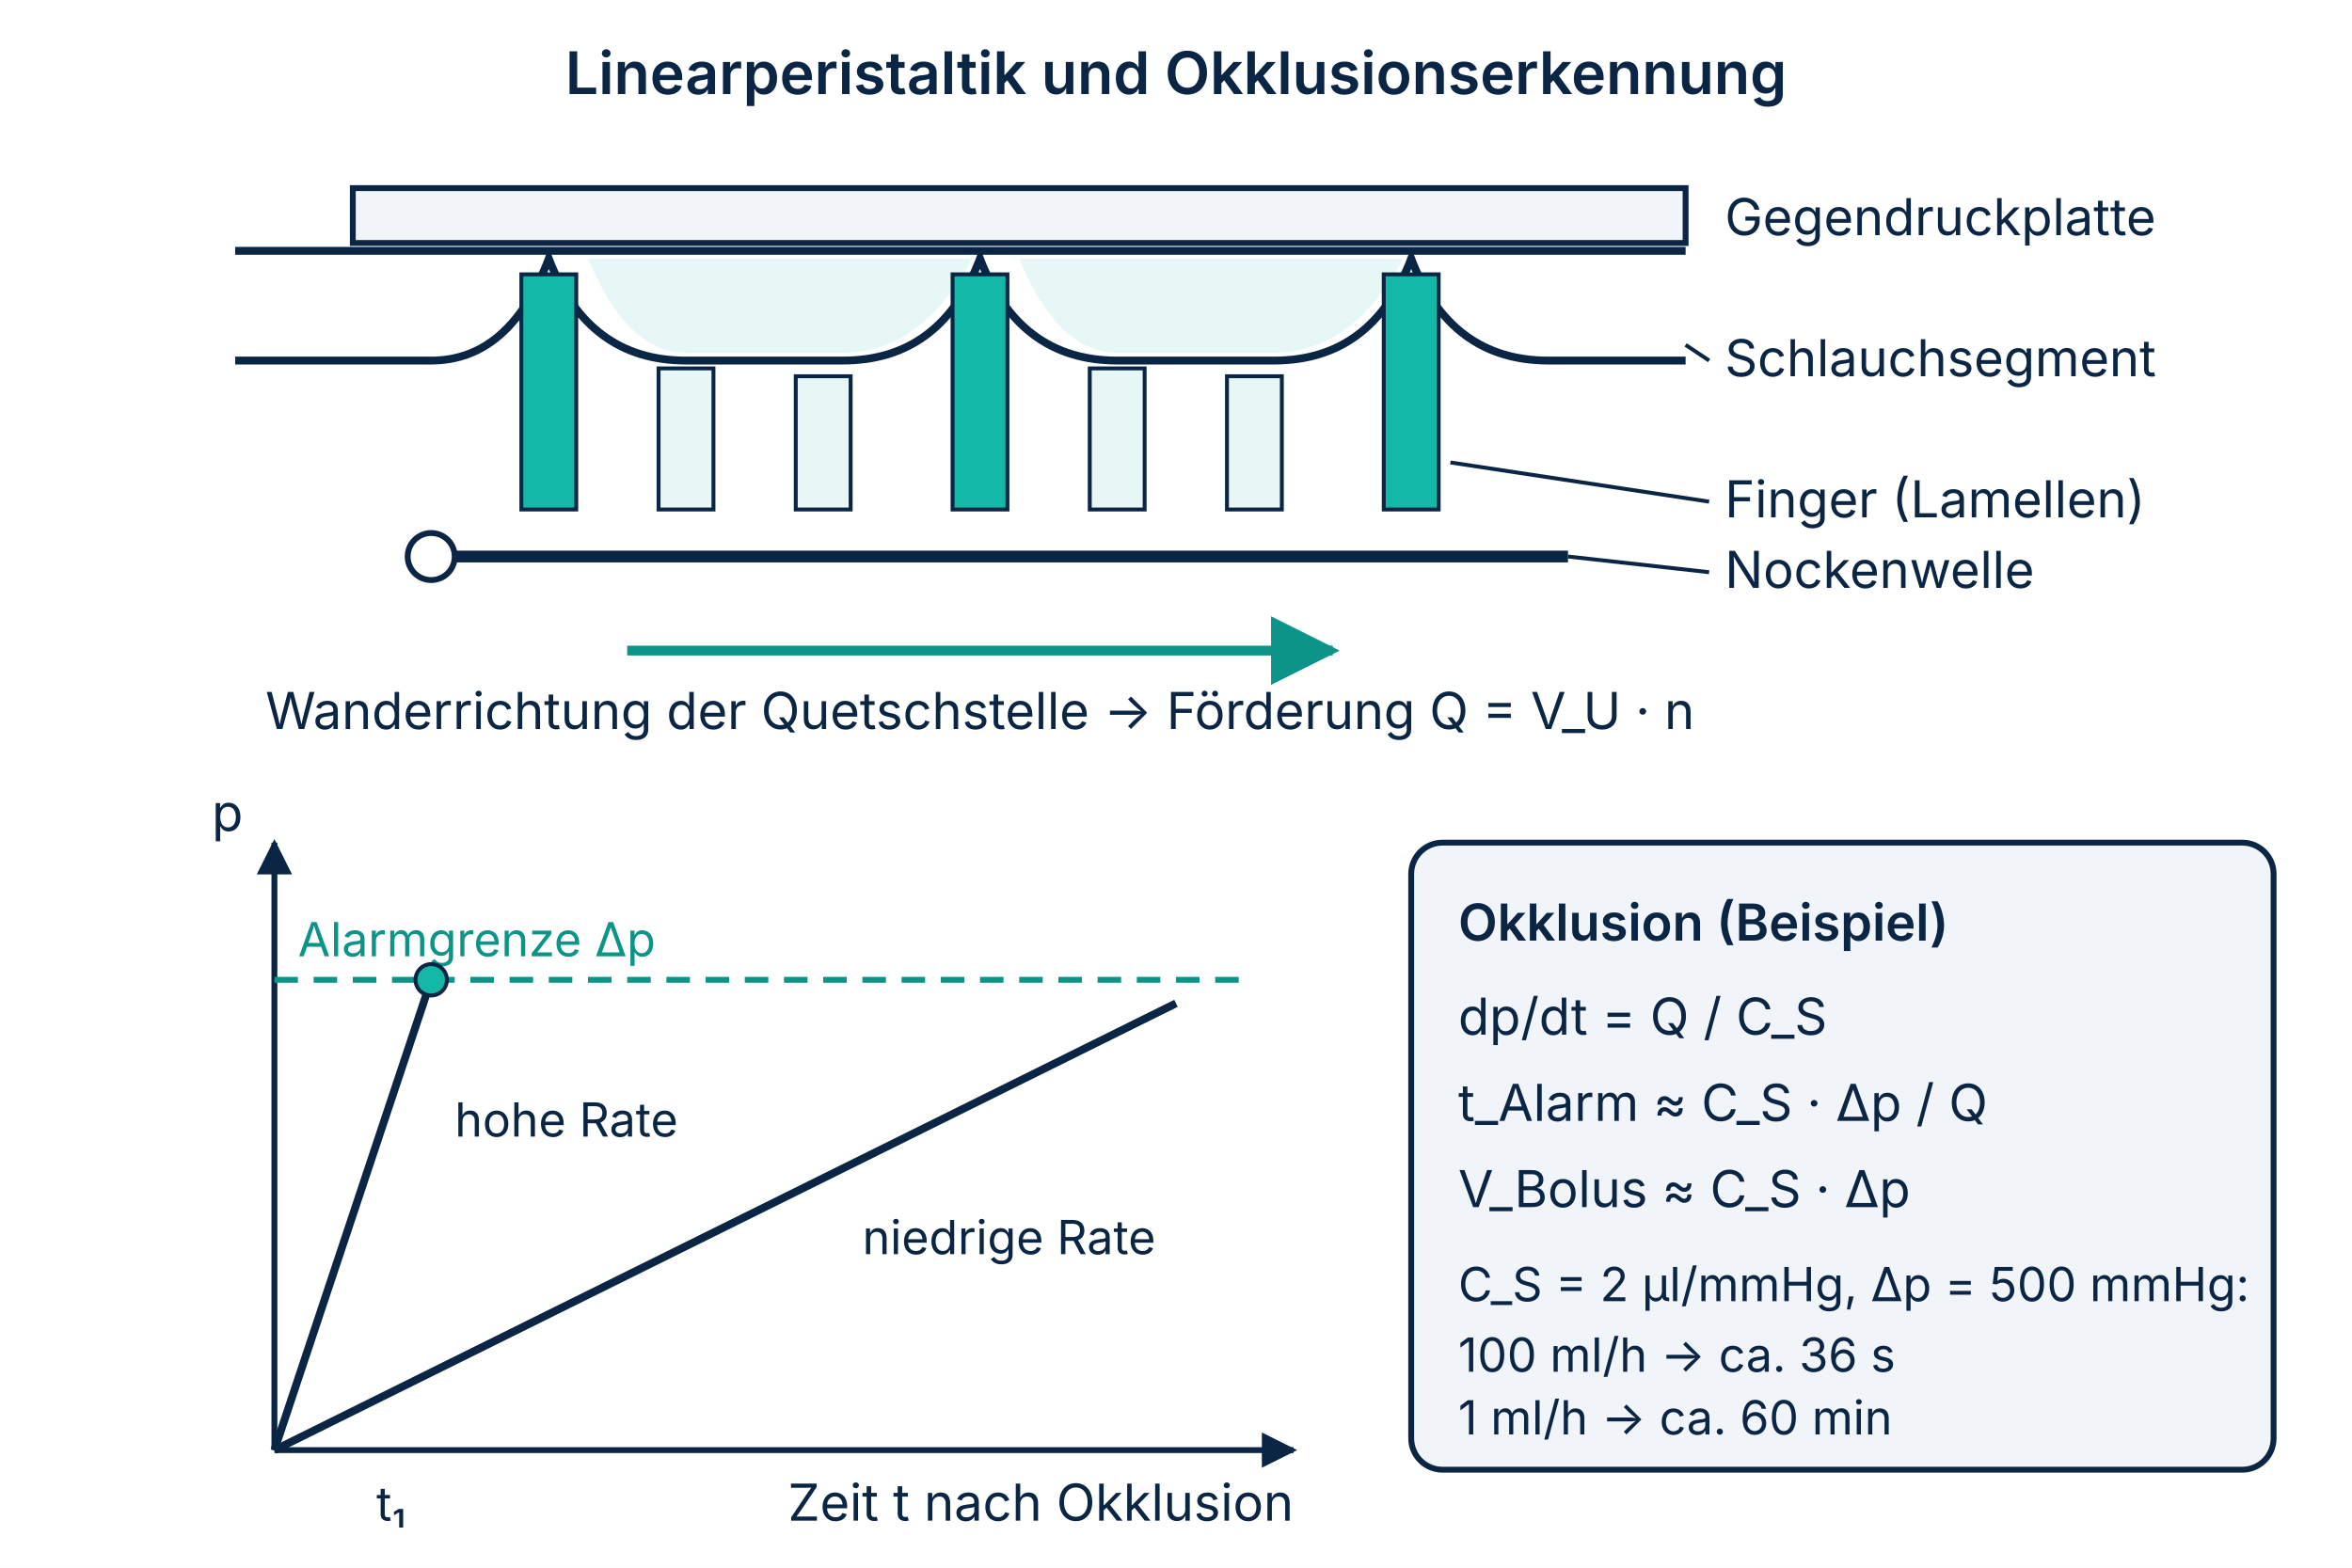
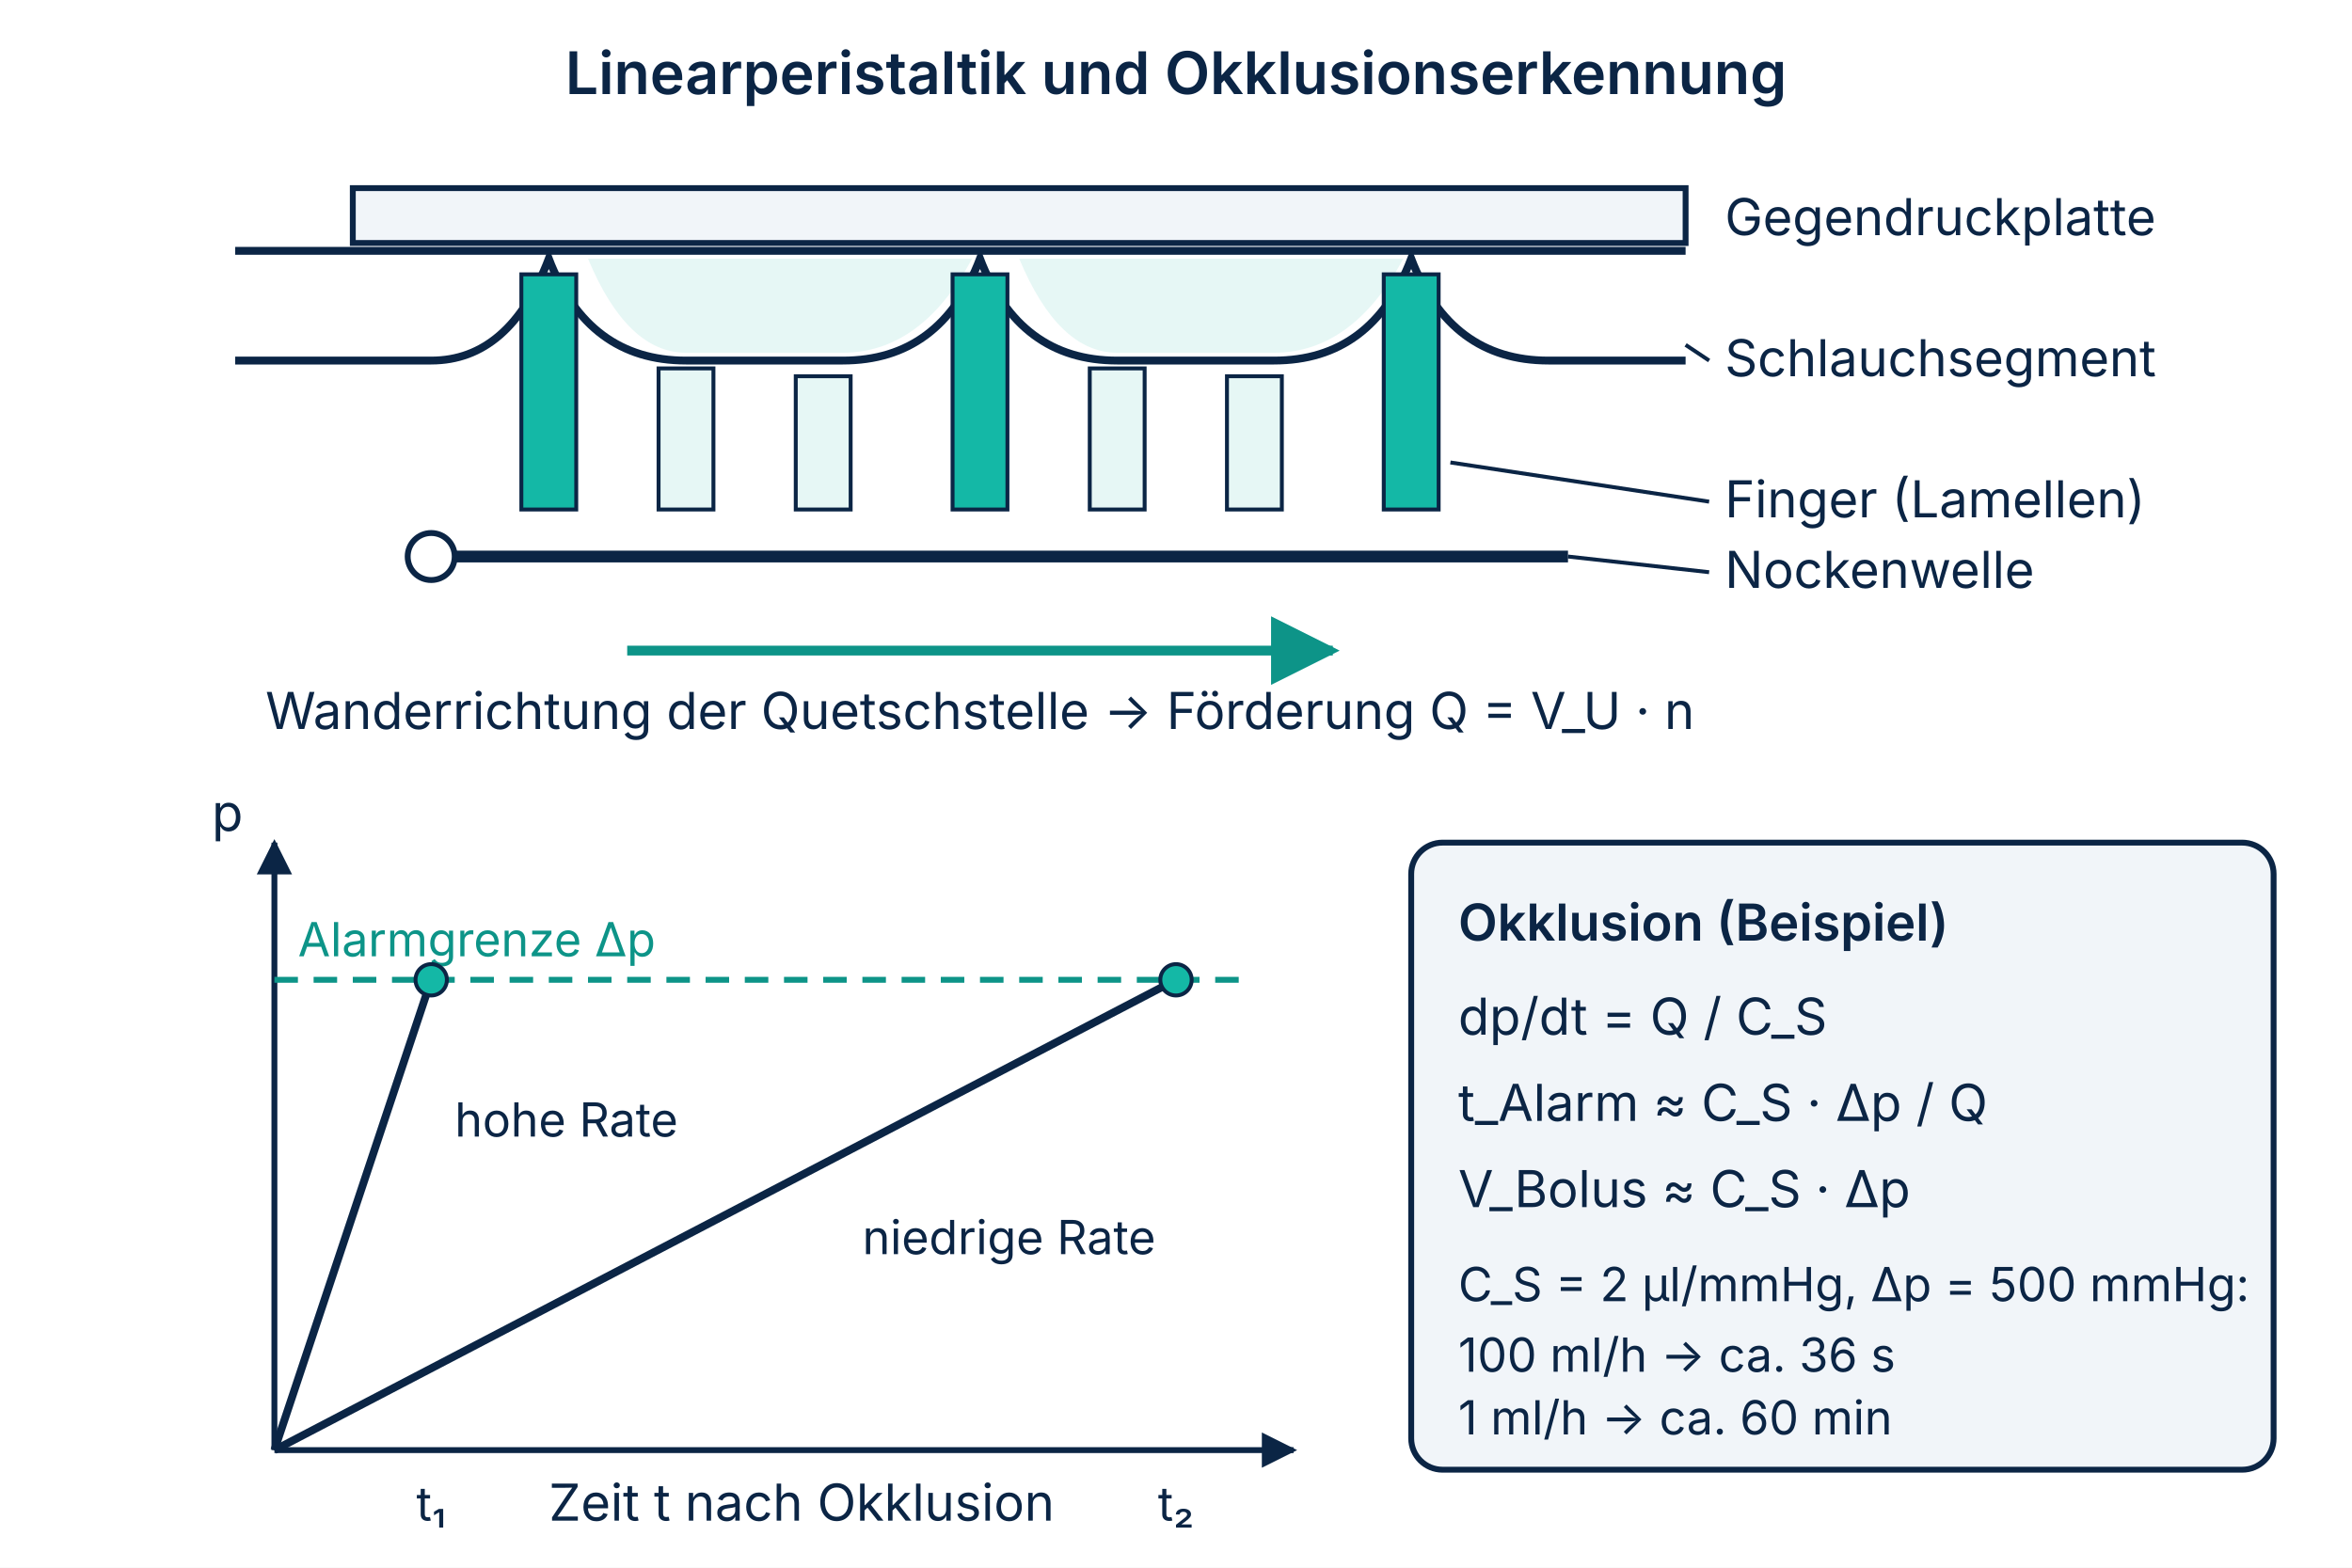
<svg xmlns="http://www.w3.org/2000/svg" viewBox="0 0 600 400" font-family="Inter, Arial, sans-serif" font-size="13" fill="#0b2545">
  <defs>
    <marker id="arr2" viewBox="0 0 10 10" refX="9" refY="5" markerWidth="7" markerHeight="7" orient="auto-start-reverse">
      <path d="M0,0 L10,5 L0,10 z" fill="#0d9488" />
    </marker>
    <marker id="ax" viewBox="0 0 10 10" refX="9" refY="5" markerWidth="6" markerHeight="6" orient="auto-start-reverse">
      <path d="M0,0 L10,5 L0,10 z" fill="#0b2545" />
    </marker>
  </defs>
  <rect width="600" height="400" fill="#ffffff" />
  <text x="300" y="24" text-anchor="middle" font-size="15" font-weight="600">Linearperistaltik und Okklusionserkennung</text>
  <rect x="90" y="48" width="340" height="14" fill="#f1f5f9" stroke="#0b2545" stroke-width="1.5" />
  <text x="440" y="60">Gegendruckplatte</text>
  <path d="M60,64 L430,64" stroke="#0b2545" stroke-width="2" fill="none" />
  <path d="M60,92 L110,92 Q130,92 140,66 Q150,92 175,92 L215,92 Q240,92 250,66 Q260,92 285,92 L325,92 Q350,92 360,66 Q370,92 395,92 L430,92" stroke="#0b2545" stroke-width="2" fill="none" />
  <path d="M150,66 Q160,90 175,90 L215,90 Q235,90 248,66 Z" fill="#e6f7f5" />
  <path d="M260,66 Q270,90 285,90 L325,90 Q345,90 358,66 Z" fill="#e6f7f5" />
  <rect x="133" y="70" width="14" height="60" fill="#14b8a6" stroke="#0b2545" stroke-width="1" />
  <rect x="168" y="94" width="14" height="36" fill="#e6f7f5" stroke="#0b2545" stroke-width="1" />
  <rect x="203" y="96" width="14" height="34" fill="#e6f7f5" stroke="#0b2545" stroke-width="1" />
  <rect x="243" y="70" width="14" height="60" fill="#14b8a6" stroke="#0b2545" stroke-width="1" />
  <rect x="278" y="94" width="14" height="36" fill="#e6f7f5" stroke="#0b2545" stroke-width="1" />
  <rect x="313" y="96" width="14" height="34" fill="#e6f7f5" stroke="#0b2545" stroke-width="1" />
  <rect x="353" y="70" width="14" height="60" fill="#14b8a6" stroke="#0b2545" stroke-width="1" />
  <line x1="110" y1="142" x2="400" y2="142" stroke="#0b2545" stroke-width="3" />
  <circle cx="110" cy="142" r="6" fill="#ffffff" stroke="#0b2545" stroke-width="1.5" />
  <text x="440" y="132">Finger (Lamellen)</text>
  <line x1="370" y1="118" x2="436" y2="128" stroke="#0b2545" stroke-width="1" />
  <text x="440" y="150">Nockenwelle</text>
  <line x1="400" y1="142" x2="436" y2="146" stroke="#0b2545" stroke-width="1" />
  <text x="440" y="96">Schlauchsegment</text>
  <line x1="430" y1="88" x2="436" y2="92" stroke="#0b2545" stroke-width="1" />
  <line x1="160" y1="166" x2="340" y2="166" stroke="#0d9488" stroke-width="2.5" marker-end="url(#arr2)" />
  <text x="250" y="186" text-anchor="middle">Wanderrichtung der Quetschstelle → Förderung Q = V_U · n</text>
  <line x1="70" y1="370" x2="330" y2="370" stroke="#0b2545" stroke-width="1.5" marker-end="url(#ax)" />
  <line x1="70" y1="370" x2="70" y2="215" stroke="#0b2545" stroke-width="1.5" marker-end="url(#ax)" />
-   <text x="330" y="388" text-anchor="end">Zeit t nach Okklusion</text>
+   <text x="140" y="388">Zeit t nach Okklusion</text>
  <text x="62" y="212" text-anchor="end">p</text>
  <line x1="70" y1="250" x2="320" y2="250" stroke="#0d9488" stroke-width="1.5" stroke-dasharray="6 4" />
  <text x="76" y="244" font-size="12" fill="#0d9488">Alarmgrenze Δp</text>
  <line x1="70" y1="370" x2="110" y2="250" stroke="#0b2545" stroke-width="2" />
  <circle cx="110" cy="250" r="4" fill="#14b8a6" stroke="#0b2545" stroke-width="1" />
  <text x="116" y="290" font-size="12">hohe Rate</text>
-   <line x1="70" y1="370" x2="300" y2="256" stroke="#0b2545" stroke-width="2" />
+   <line x1="70" y1="370" x2="300" y2="250" stroke="#0b2545" stroke-width="2" />
+   <circle cx="300" cy="250" r="4" fill="#14b8a6" stroke="#0b2545" stroke-width="1" />
  <text x="220" y="320" font-size="12">niedrige Rate</text>
-   <text x="96" y="388" font-size="12">t₁</text>
+   <text x="110" y="388" font-size="12" text-anchor="middle">t₁</text>
+   <text x="300" y="388" font-size="12" text-anchor="middle">t₂</text>
  <rect x="360" y="215" width="220" height="160" rx="8" fill="#f1f5f9" stroke="#0b2545" stroke-width="1.5" />
  <text x="372" y="240" font-weight="600">Okklusion (Beispiel)</text>
  <text x="372" y="264">dp/dt = Q / C_S</text>
  <text x="372" y="286">t_Alarm ≈ C_S · Δp / Q</text>
  <text x="372" y="308">V_Bolus ≈ C_S · Δp</text>
  <text x="372" y="332" font-size="12">C_S = 2 µl/mmHg, Δp = 500 mmHg:</text>
  <text x="372" y="350" font-size="12">100 ml/h → ca. 36 s</text>
  <text x="372" y="366" font-size="12">1 ml/h → ca. 60 min</text>
</svg>
